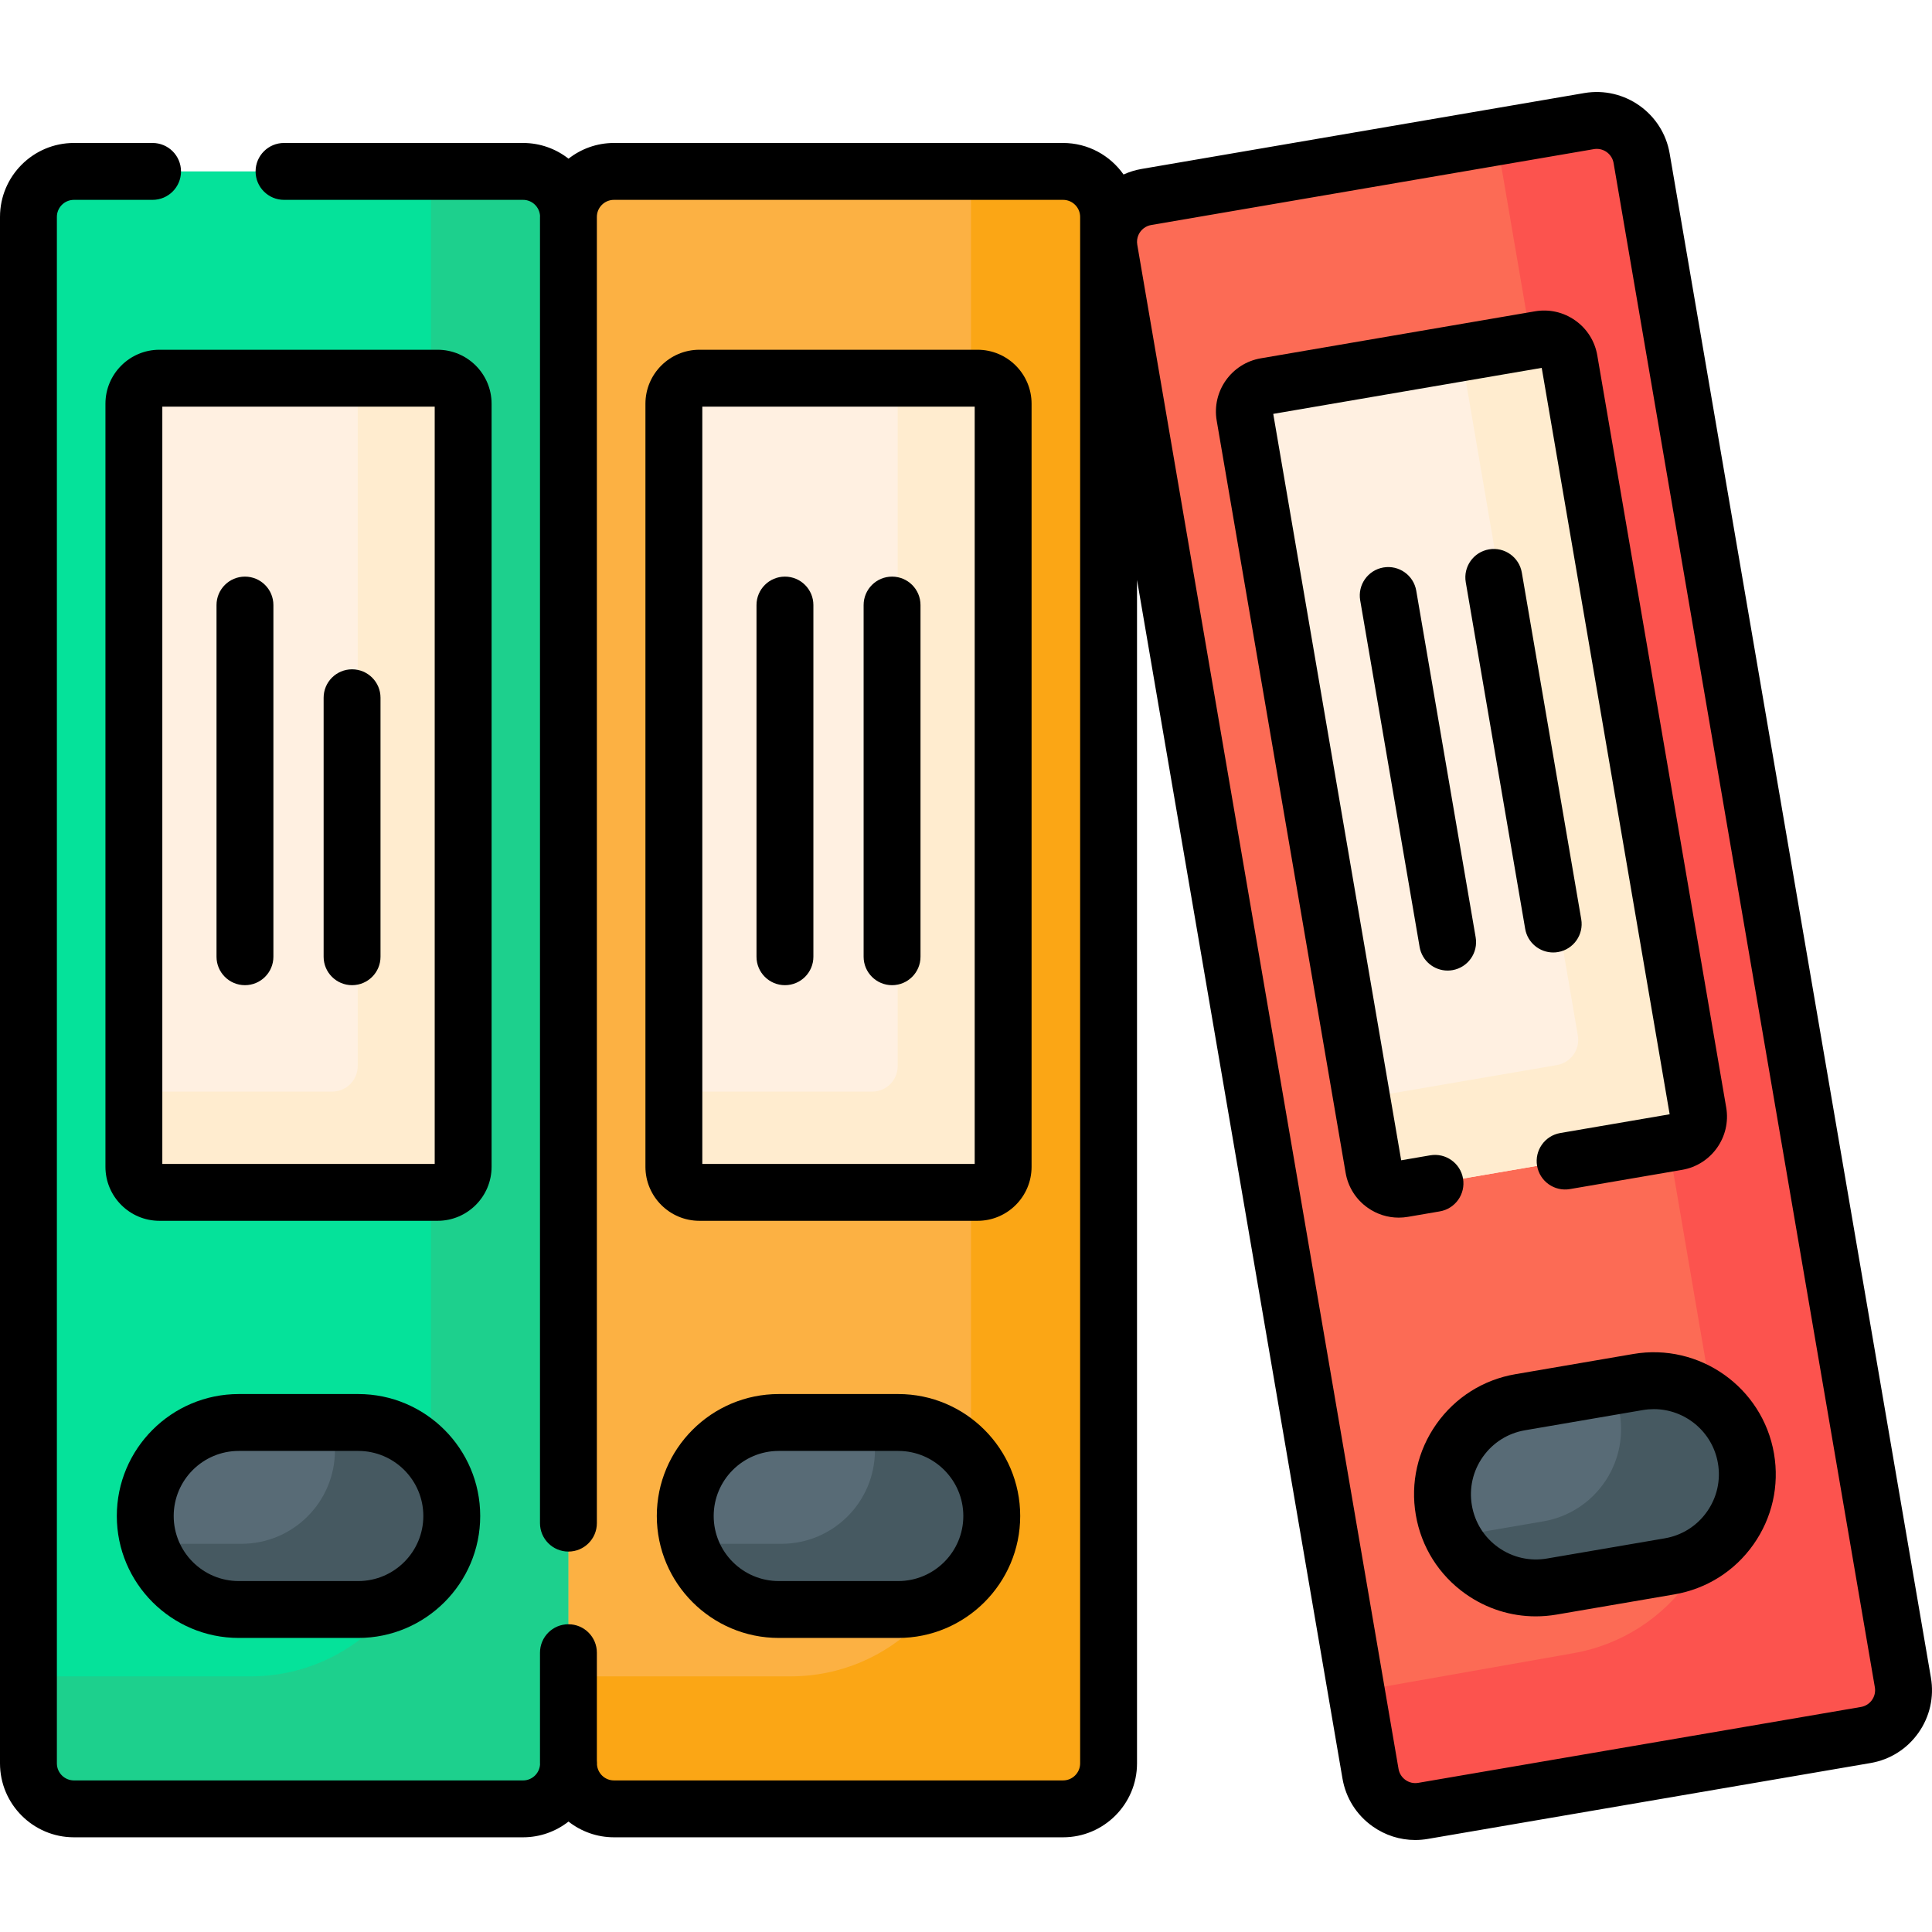
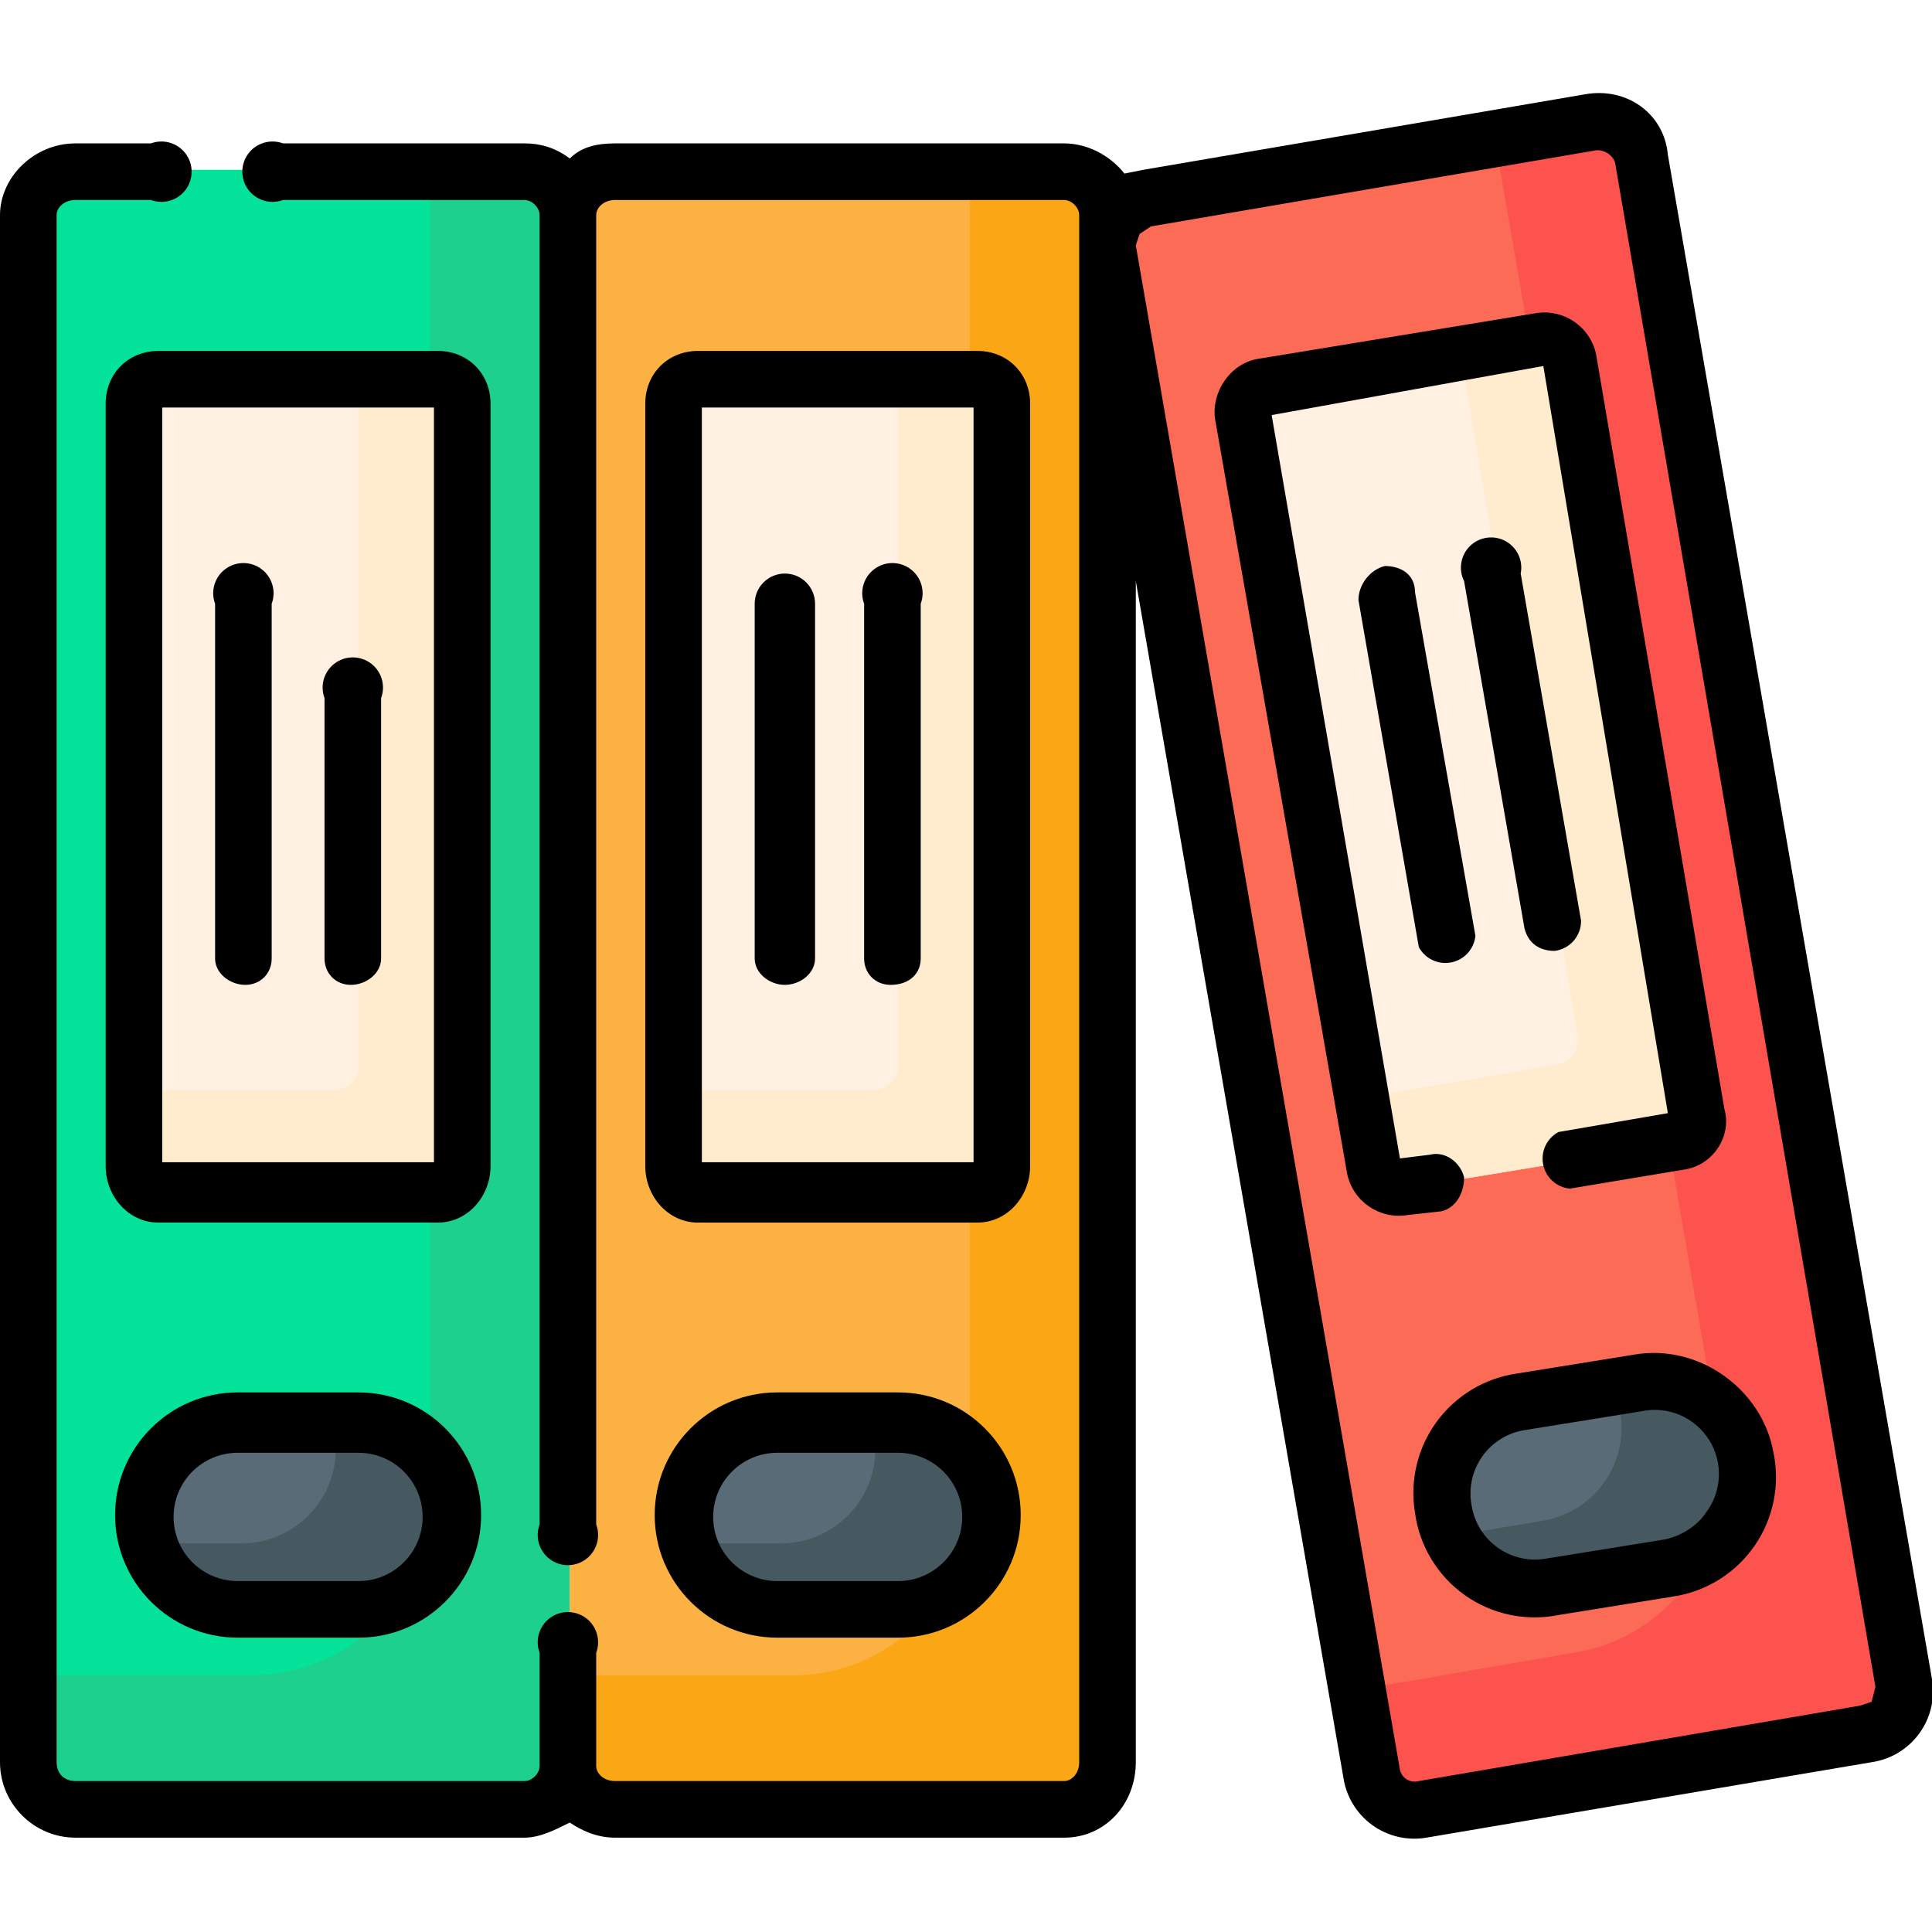
- <svg xmlns="http://www.w3.org/2000/svg" id="Capa_1" enable-background="new 0 0 512 512" height="512" viewBox="0 0 512 512" width="512">
-   <path d="m138.681 479.366h-119.144c-6.627 0-12-5.373-12-12v-409.941c0-6.627 5.373-12 12-12h119.145c6.627 0 12 5.373 12 12v409.941c-.001 6.627-5.373 12-12.001 12z" fill="#05e29a" />
-   <path d="m138.622 45.425h-24.4v351.038c0 26.393-21.396 47.789-47.789 47.789h-58.896v23.055c0 6.66 5.399 12.059 12.059 12.059h119.026c6.66 0 12.059-5.399 12.059-12.059v-409.823c0-6.66-5.399-12.059-12.059-12.059z" fill="#1dd08d" />
-   <path d="m95.066 426.534h-31.913c-13.618 0-24.658-11.04-24.658-24.658v-.244c0-13.618 11.04-24.658 24.658-24.658h31.913c13.618 0 24.658 11.04 24.658 24.658v.244c0 13.618-11.04 24.658-24.658 24.658z" fill="#586b76" />
-   <path d="m94.944 376.974h-7.292c.724 2.328 1.114 4.803 1.114 7.369 0 13.686-11.094 24.78-24.78 24.78h-24.377c3.138 10.087 12.546 17.411 23.666 17.411h31.67c13.686 0 24.78-11.094 24.78-24.78-.001-13.686-11.095-24.78-24.781-24.78z" fill="#465961" />
-   <path d="m116.003 315.989h-73.788c-3.72 0-6.736-3.016-6.736-6.736v-202.292c0-3.72 3.016-6.736 6.736-6.736h73.787c3.72 0 6.736 3.016 6.736 6.736v202.292c.001 3.72-3.015 6.736-6.735 6.736z" fill="#fff0e1" />
-   <path d="m115.97 100.225h-21.174v182.296c0 3.739-3.031 6.769-6.769 6.769h-52.548v19.929c0 3.738 3.031 6.769 6.769 6.769h73.721c3.739 0 6.769-3.031 6.769-6.769v-202.225c.001-3.738-3.03-6.769-6.768-6.769z" fill="#ffeccf" />
-   <path d="m281.785 479.366h-119.145c-6.627 0-12-5.373-12-12v-409.941c0-6.627 5.373-12 12-12h119.145c6.627 0 12 5.373 12 12v409.941c0 6.627-5.373 12-12 12z" fill="#fcb143" />
-   <path d="m281.725 45.425h-24.4v351.038c0 26.393-21.396 47.789-47.789 47.789h-58.896v23.055c0 6.66 5.399 12.059 12.059 12.059h119.026c6.66 0 12.059-5.399 12.059-12.059v-409.823c.001-6.66-5.399-12.059-12.059-12.059z" fill="#fba615" />
-   <path d="m238.169 426.534h-31.913c-13.618 0-24.658-11.04-24.658-24.658v-.244c0-13.618 11.04-24.658 24.658-24.658h31.913c13.618 0 24.658 11.04 24.658 24.658v.244c0 13.618-11.04 24.658-24.658 24.658z" fill="#586b76" />
-   <path d="m238.047 376.974h-7.292c.724 2.328 1.114 4.803 1.114 7.369 0 13.686-11.094 24.78-24.78 24.78h-24.378c3.138 10.087 12.546 17.411 23.666 17.411h31.67c13.686 0 24.78-11.094 24.78-24.78 0-13.686-11.094-24.78-24.78-24.78z" fill="#465961" />
-   <path d="m259.106 315.989h-73.787c-3.72 0-6.736-3.016-6.736-6.736v-202.292c0-3.72 3.016-6.736 6.736-6.736h73.787c3.72 0 6.736 3.016 6.736 6.736v202.292c0 3.72-3.016 6.736-6.736 6.736z" fill="#fff0e1" />
-   <path d="m259.073 100.225h-21.173v182.296c0 3.739-3.031 6.769-6.769 6.769h-52.547v19.929c0 3.738 3.031 6.769 6.769 6.769h73.721c3.739 0 6.769-3.031 6.769-6.769v-202.225c-.001-3.738-3.032-6.769-6.77-6.769z" fill="#ffeccf" />
-   <path d="m494.495 459.784-117.432 20.129c-6.532 1.12-12.735-3.268-13.855-9.8l-69.258-404.048c-1.12-6.532 3.268-12.735 9.8-13.855l117.432-20.129c6.532-1.12 12.735 3.268 13.855 9.8l69.258 404.048c1.119 6.533-3.268 12.736-9.8 13.855z" fill="#fc6b55" />
-   <path d="m421.123 32.091-24.639 3.925 59.329 346.953c4.459 26.014-13.015 50.717-39.028 55.176l-57.46 10.147 3.873 21.762c1.125 6.564 7.359 10.974 13.923 9.849l117.315-20.109c6.564-1.125 10.974-7.359 9.849-13.923l-69.238-403.931c-1.126-6.565-7.359-10.974-13.924-9.849z" fill="#fc534e" />
-   <path d="m442.58 415.081-31.454 5.392c-13.423 2.301-26.169-6.715-28.47-20.138l-.041-.24c-2.301-13.423 6.715-26.169 20.138-28.47l31.454-5.392c13.423-2.301 26.169 6.715 28.47 20.138l.041.24c2.301 13.422-6.715 26.169-20.138 28.47z" fill="#586b76" />
-   <path d="m434.087 366.254-7.187 1.232c1.107 2.172 1.91 4.546 2.343 7.075 2.312 13.489-6.748 26.298-20.237 28.61l-24.027 4.119c4.797 9.412 15.308 15.041 26.267 13.162l31.214-5.35c13.489-2.312 22.549-15.121 20.237-28.61-2.312-13.49-15.121-22.551-28.61-20.238z" fill="#465961" />
-   <path d="m444.54 302.587-72.727 12.466c-3.667.628-7.149-1.834-7.777-5.501l-34.176-199.384c-.629-3.667 1.834-7.149 5.501-7.777l72.727-12.466c3.667-.629 7.149 1.834 7.777 5.501l34.177 199.384c.628 3.667-1.835 7.149-5.502 7.777z" fill="#fff0e1" />
-   <path d="m408.055 89.931-20.869 3.577 30.96 180.925c.632 3.685-1.844 7.184-5.528 7.816l-51.792 8.878 3.206 18.394c.632 3.685 4.131 6.16 7.816 5.528l72.661-12.455c3.685-.632 6.16-4.131 5.528-7.815l-34.167-199.32c-.631-3.685-4.13-6.16-7.815-5.528z" fill="#ffeccf" />
-   <path d="m94.944 369.437h-31.67c-17.819 0-32.317 14.497-32.317 32.317s14.497 32.317 32.317 32.317h31.67c17.819 0 32.317-14.497 32.317-32.317s-14.498-32.317-32.317-32.317zm0 49.56h-31.67c-9.508 0-17.243-7.735-17.243-17.243s7.735-17.243 17.243-17.243h31.67c9.508 0 17.243 7.735 17.243 17.243s-7.735 17.243-17.243 17.243z" />
-   <path d="m130.276 106.994c0-7.888-6.418-14.307-14.306-14.307h-73.721c-7.888 0-14.306 6.418-14.306 14.307v202.225c0 7.888 6.418 14.307 14.306 14.307h73.721c7.888 0 14.306-6.418 14.306-14.307zm-15.074 201.458h-72.185v-200.69h72.185z" />
-   <path d="m64.916 261.082c4.163 0 7.537-3.374 7.537-7.537v-93.198c0-4.163-3.374-7.537-7.537-7.537s-7.537 3.374-7.537 7.537v93.198c0 4.163 3.374 7.537 7.537 7.537z" />
-   <path d="m93.302 261.082c4.163 0 7.537-3.374 7.537-7.537v-68.633c0-4.163-3.374-7.537-7.537-7.537s-7.537 3.374-7.537 7.537v68.633c0 4.163 3.375 7.537 7.537 7.537z" />
-   <path d="m238.047 369.437h-31.669c-17.819 0-32.317 14.497-32.317 32.317s14.497 32.317 32.317 32.317h31.669c17.819 0 32.317-14.497 32.317-32.317s-14.498-32.317-32.317-32.317zm0 49.56h-31.669c-9.508 0-17.243-7.735-17.243-17.243s7.735-17.243 17.243-17.243h31.669c9.508 0 17.243 7.735 17.243 17.243s-7.735 17.243-17.243 17.243z" />
-   <path d="m273.379 106.994c0-7.888-6.418-14.307-14.306-14.307h-73.721c-7.888 0-14.306 6.418-14.306 14.307v202.225c0 7.888 6.418 14.307 14.306 14.307h73.721c7.888 0 14.306-6.418 14.306-14.307zm-15.074 201.458h-72.185v-200.69h72.185z" />
-   <path d="m208.019 261.082c4.163 0 7.537-3.374 7.537-7.537v-93.198c0-4.163-3.374-7.537-7.537-7.537s-7.537 3.374-7.537 7.537v93.198c0 4.163 3.374 7.537 7.537 7.537z" />
-   <path d="m236.406 261.083c4.163 0 7.537-3.374 7.537-7.537v-93.199c0-4.163-3.374-7.537-7.537-7.537s-7.537 3.374-7.537 7.537v93.199c0 4.163 3.374 7.537 7.537 7.537z" />
-   <path d="m511.713 444.597-69.238-403.93c-1.824-10.649-11.97-17.822-22.625-16.005l-117.314 20.11c-1.673.287-3.277.788-4.785 1.472-3.549-5.044-9.404-8.355-16.026-8.355h-119.026c-4.537 0-8.708 1.564-12.033 4.163-3.326-2.602-7.504-4.163-12.044-4.163h-63.352c-4.163 0-7.537 3.374-7.537 7.537s3.374 7.537 7.537 7.537h63.352c2.401 0 4.351 1.885 4.495 4.251-.001.091-.014.18-.014.272v346.16c0 4.163 3.374 7.537 7.537 7.537s7.537-3.374 7.537-7.537v-346.161c0-2.494 2.029-4.522 4.522-4.522h119.026c2.494 0 4.522 2.029 4.522 4.522v409.822c0 2.494-2.029 4.522-4.522 4.522h-119.026c-2.401 0-4.351-1.885-4.495-4.251.001-.091.014-.18.014-.272 0-.266-.014-.528-.041-.786v-28.54c0-4.163-3.374-7.537-7.537-7.537s-7.537 3.374-7.537 7.537v29.327c0 .092.012.18.014.272-.144 2.365-2.094 4.251-4.495 4.251h-119.026c-2.494 0-4.522-2.029-4.522-4.522v-409.823c0-2.494 2.029-4.522 4.522-4.522h20.836c4.163 0 7.537-3.374 7.537-7.537s-3.374-7.537-7.537-7.537h-20.836c-10.805-.001-19.596 8.79-19.596 19.596v409.822c0 10.805 8.791 19.596 19.596 19.596h119.026c4.54 0 8.713-1.566 12.039-4.167 3.326 2.601 7.499 4.167 12.039 4.167h119.026c10.806 0 19.596-8.791 19.596-19.596v-313.623l54.448 317.644c.884 5.16 3.725 9.666 7.998 12.688 3.346 2.367 7.257 3.603 11.274 3.603 1.112 0 2.234-.095 3.353-.287l117.315-20.11c5.159-.884 9.666-3.724 12.688-7.998 3.022-4.272 4.2-9.468 3.315-14.627zm-15.622 5.923c-.697.986-1.737 1.641-2.928 1.845l-117.316 20.11c-1.189.206-2.389-.068-3.375-.765-.986-.698-1.642-1.737-1.846-2.928l-69.238-403.932c-.153-.893-.039-1.798.33-2.615 0 0 0-.001.001-.001.622-1.377 1.878-2.349 3.362-2.604l117.315-20.11c.257-.044.513-.066.766-.066 2.161 0 4.078 1.558 4.455 3.76l69.238 403.931c.205 1.19-.067 2.389-.764 3.375z" />
-   <path d="m432.814 358.824-31.214 5.35c-8.508 1.458-15.939 6.143-20.924 13.191-4.984 7.047-6.927 15.614-5.468 24.121 1.458 8.509 6.142 15.94 13.19 20.924 5.519 3.904 11.968 5.941 18.594 5.941 1.834 0 3.684-.156 5.529-.472l31.214-5.351c8.508-1.458 15.939-6.143 20.924-13.191 4.985-7.047 6.927-15.614 5.469-24.122-3.013-17.562-19.75-29.401-37.314-26.391zm19.537 41.81c-2.66 3.761-6.624 6.259-11.164 7.038l-31.214 5.351c-4.538.778-9.111-.258-12.871-2.918s-6.259-6.624-7.038-11.163c-.778-4.54.258-9.111 2.918-12.871 2.66-3.761 6.625-6.26 11.164-7.038l31.214-5.35c.981-.169 1.958-.25 2.922-.25 8.239 0 15.548 5.942 16.986 14.331.779 4.539-.257 9.111-2.917 12.87z" />
-   <path d="m387.718 312.326c-.704-4.102-4.604-6.857-8.702-6.155l-7.687 1.318-33.906-197.805 71.148-12.195 33.906 197.805-28.978 4.967c-4.103.704-6.858 4.6-6.155 8.703.704 4.102 4.597 6.857 8.702 6.155l29.736-5.098c7.774-1.333 13.015-8.743 11.682-16.518l-34.165-199.317c-.645-3.767-2.719-7.056-5.839-9.263-3.121-2.207-6.914-3.064-10.678-2.421l-72.662 12.456c-7.775 1.333-13.016 8.742-11.683 16.518l34.165 199.317c.645 3.767 2.719 7.057 5.839 9.263 2.443 1.728 5.298 2.63 8.231 2.63.813 0 1.631-.07 2.448-.209l8.443-1.448c4.103-.703 6.859-4.599 6.155-8.703z" />
-   <path d="m366.619 150.385c-4.103.704-6.858 4.6-6.155 8.703l15.746 91.859c.63 3.671 3.816 6.264 7.42 6.264.422 0 .851-.035 1.282-.109 4.103-.704 6.858-4.6 6.155-8.703l-15.746-91.859c-.703-4.102-4.598-6.854-8.702-6.155z" />
-   <path d="m411.608 252.415c.422 0 .851-.035 1.282-.109 4.103-.704 6.858-4.6 6.155-8.703l-15.746-91.859c-.703-4.101-4.594-6.857-8.702-6.155-4.103.704-6.858 4.6-6.155 8.703l15.746 91.859c.629 3.671 3.816 6.264 7.42 6.264z" />
+ <svg xmlns="http://www.w3.org/2000/svg" height="512" width="512">
+   <path d="M139 479H20c-7 0-12-5-12-12V57c0-6 5-12 12-12h119c6 0 12 6 12 12v410c0 7-6 12-12 12z" fill="#05e29a" />
+   <path d="M139 45h-25v351c0 27-21 48-48 48H8v23c0 7 5 12 12 12h119c6 0 12-5 12-12V57c0-6-6-12-12-12z" fill="#1dd08d" />
+   <path d="M95 427H63c-13 0-25-12-25-25 0-14 12-25 25-25h32c14 0 25 11 25 25 0 13-11 25-25 25z" fill="#586b76" />
+   <path d="M95 377h-7a25 25 0 0 1-24 32H40c3 10 12 18 23 18h32a25 25 0 1 0 0-50z" fill="#465961" />
+   <path d="M116 316H42c-4 0-7-3-7-7V107c0-4 3-7 7-7h74c4 0 7 3 7 7v202c0 4-3 7-7 7z" fill="#fff0e1" />
+   <path d="M116 100H95v183c0 3-3 6-7 6H35v20c0 4 4 7 7 7h74c4 0 7-3 7-7V107c0-4-3-7-7-7z" fill="#ffeccf" />
+   <path d="M282 479H163c-7 0-12-5-12-12V57c0-6 5-12 12-12h119c6 0 12 6 12 12v410c0 7-6 12-12 12z" fill="#fcb143" />
+   <path d="M282 45h-25v351c0 27-21 48-47 48h-59v23c0 7 5 12 12 12h119c6 0 12-5 12-12V57c0-6-6-12-12-12z" fill="#fba615" />
+   <path d="M238 427h-32c-13 0-24-12-24-25 0-14 11-25 24-25h32c14 0 25 11 25 25 0 13-11 25-25 25z" fill="#586b76" />
+   <path d="M238 377h-7a25 25 0 0 1-24 32h-24c3 10 12 18 23 18h32a25 25 0 1 0 0-50z" fill="#465961" />
+   <path d="M259 316h-74c-3 0-6-3-6-7V107c0-4 3-7 6-7h74c4 0 7 3 7 7v202c0 4-3 7-7 7z" fill="#fff0e1" />
+   <path d="M259 100h-21v183c0 3-3 6-7 6h-52v20c0 4 3 7 6 7h74c4 0 7-3 7-7V107c0-4-3-7-7-7z" fill="#ffeccf" />
+   <path d="m494 460-117 20c-6 1-13-3-14-10L294 66c-1-6 3-13 10-14l117-20c7-1 13 3 14 10l69 404c1 6-3 13-10 14z" fill="#fc6b55" />
+   <path d="m421 32-25 4 60 347c4 26-13 51-39 55l-58 10 4 22c1 7 8 11 14 10l117-20c7-1 11-8 10-14L435 42c-1-7-7-11-14-10z" fill="#fc534e" />
+   <path d="m443 415-32 5c-13 3-26-6-28-20-3-13 6-26 20-28l31-6c14-2 26 7 29 20v1c2 13-7 26-20 28z" fill="#586b76" />
+   <path d="m434 366-7 1a25 25 0 0 1-18 36l-24 4c5 10 15 15 26 13l31-5a25 25 0 1 0-8-49z" fill="#465961" />
+   <path d="m445 303-73 12c-4 1-7-2-8-5l-34-200c-1-3 2-7 5-8l73-12c4-1 7 2 8 5l34 200c1 3-2 7-5 8z" fill="#fff0e1" />
+   <path d="m408 90-21 4 31 180c1 4-2 8-5 8l-52 9 3 19c1 3 4 6 8 5l73-12c3-1 6-5 5-8L416 95c-1-3-4-6-8-5z" fill="#ffeccf" />
+   <path d="M95 369H63a32 32 0 0 0 0 65h32a32 32 0 0 0 0-65zm0 50H63a17 17 0 0 1 0-34h32a17 17 0 0 1 0 34zM130 107c0-8-6-14-14-14H42c-8 0-14 6-14 14v202c0 8 6 15 14 15h74c8 0 14-7 14-15zm-15 201H43V108h72z" />
+   <path d="M65 261c4 0 7-3 7-7v-94a8 8 0 1 0-15 0v94c0 4 4 7 8 7zM93 261c4 0 8-3 8-7v-69a8 8 0 1 0-15 0v69c0 4 3 7 7 7zM238 369h-32a32 32 0 0 0 0 65h32a32 32 0 0 0 0-65zm0 50h-32a17 17 0 0 1 0-34h32a17 17 0 0 1 0 34zM273 107c0-8-6-14-14-14h-74c-8 0-14 6-14 14v202c0 8 6 15 14 15h74c8 0 14-7 14-15zm-15 201h-72V108h72z" />
+   <path d="M208 261c4 0 8-3 8-7v-94a8 8 0 1 0-16 0v94c0 4 4 7 8 7zM236 261c5 0 8-3 8-7v-94a8 8 0 1 0-15 0v94c0 4 3 7 7 7z" />
+   <path d="M512 445 442 41c-1-11-11-18-22-16L303 45l-5 1c-4-5-10-8-16-8H163c-5 0-9 1-12 4-4-3-8-4-12-4H75a8 8 0 1 0 0 15h64c2 0 4 2 4 4v347a8 8 0 1 0 15 0V57c0-2 2-4 5-4h119c2 0 4 2 4 4v410c0 3-2 5-4 5H163c-3 0-5-2-5-4v-30a8 8 0 1 0-15 0v30c0 2-2 4-4 4H20c-3 0-5-2-5-5V57c0-2 2-4 5-4h20a8 8 0 1 0 0-15H20C9 38 0 47 0 57v410c0 11 9 20 20 20h119c4 0 8-2 12-4 3 2 7 4 12 4h119c11 0 19-9 19-20V154l55 317a19 19 0 0 0 22 16l118-20a19 19 0 0 0 16-22zm-16 6-3 1-117 20a4 4 0 0 1-5-3L301 65l1-3 3-2 117-20a5 5 0 0 1 6 3l69 404-1 4z" />
+   <path d="m433 359-31 5a32 32 0 0 0-27 37 32 32 0 0 0 38 27l31-5a32 32 0 0 0 26-38c-3-17-20-29-37-26zm19 42c-2 3-6 6-11 7l-31 5a17 17 0 0 1-20-14 17 17 0 0 1 14-20l31-5a17 17 0 0 1 17 27zM388 312c-1-4-5-7-9-6l-8 1-34-197 72-13 33 198-29 5a8 8 0 0 0 3 15l30-5c8-1 13-9 11-16L423 94a14 14 0 0 0-16-11l-73 12c-8 1-13 9-12 16l35 200a14 14 0 0 0 16 11l9-1c4-1 6-5 6-9z" />
+   <path d="M367 150c-4 1-7 5-7 9l16 92a8 8 0 0 0 15-3l-16-91c0-5-4-7-8-7zM412 252a8 8 0 0 0 7-8l-16-92a8 8 0 1 0-15 2l16 92c1 4 4 6 8 6z" />
</svg>
